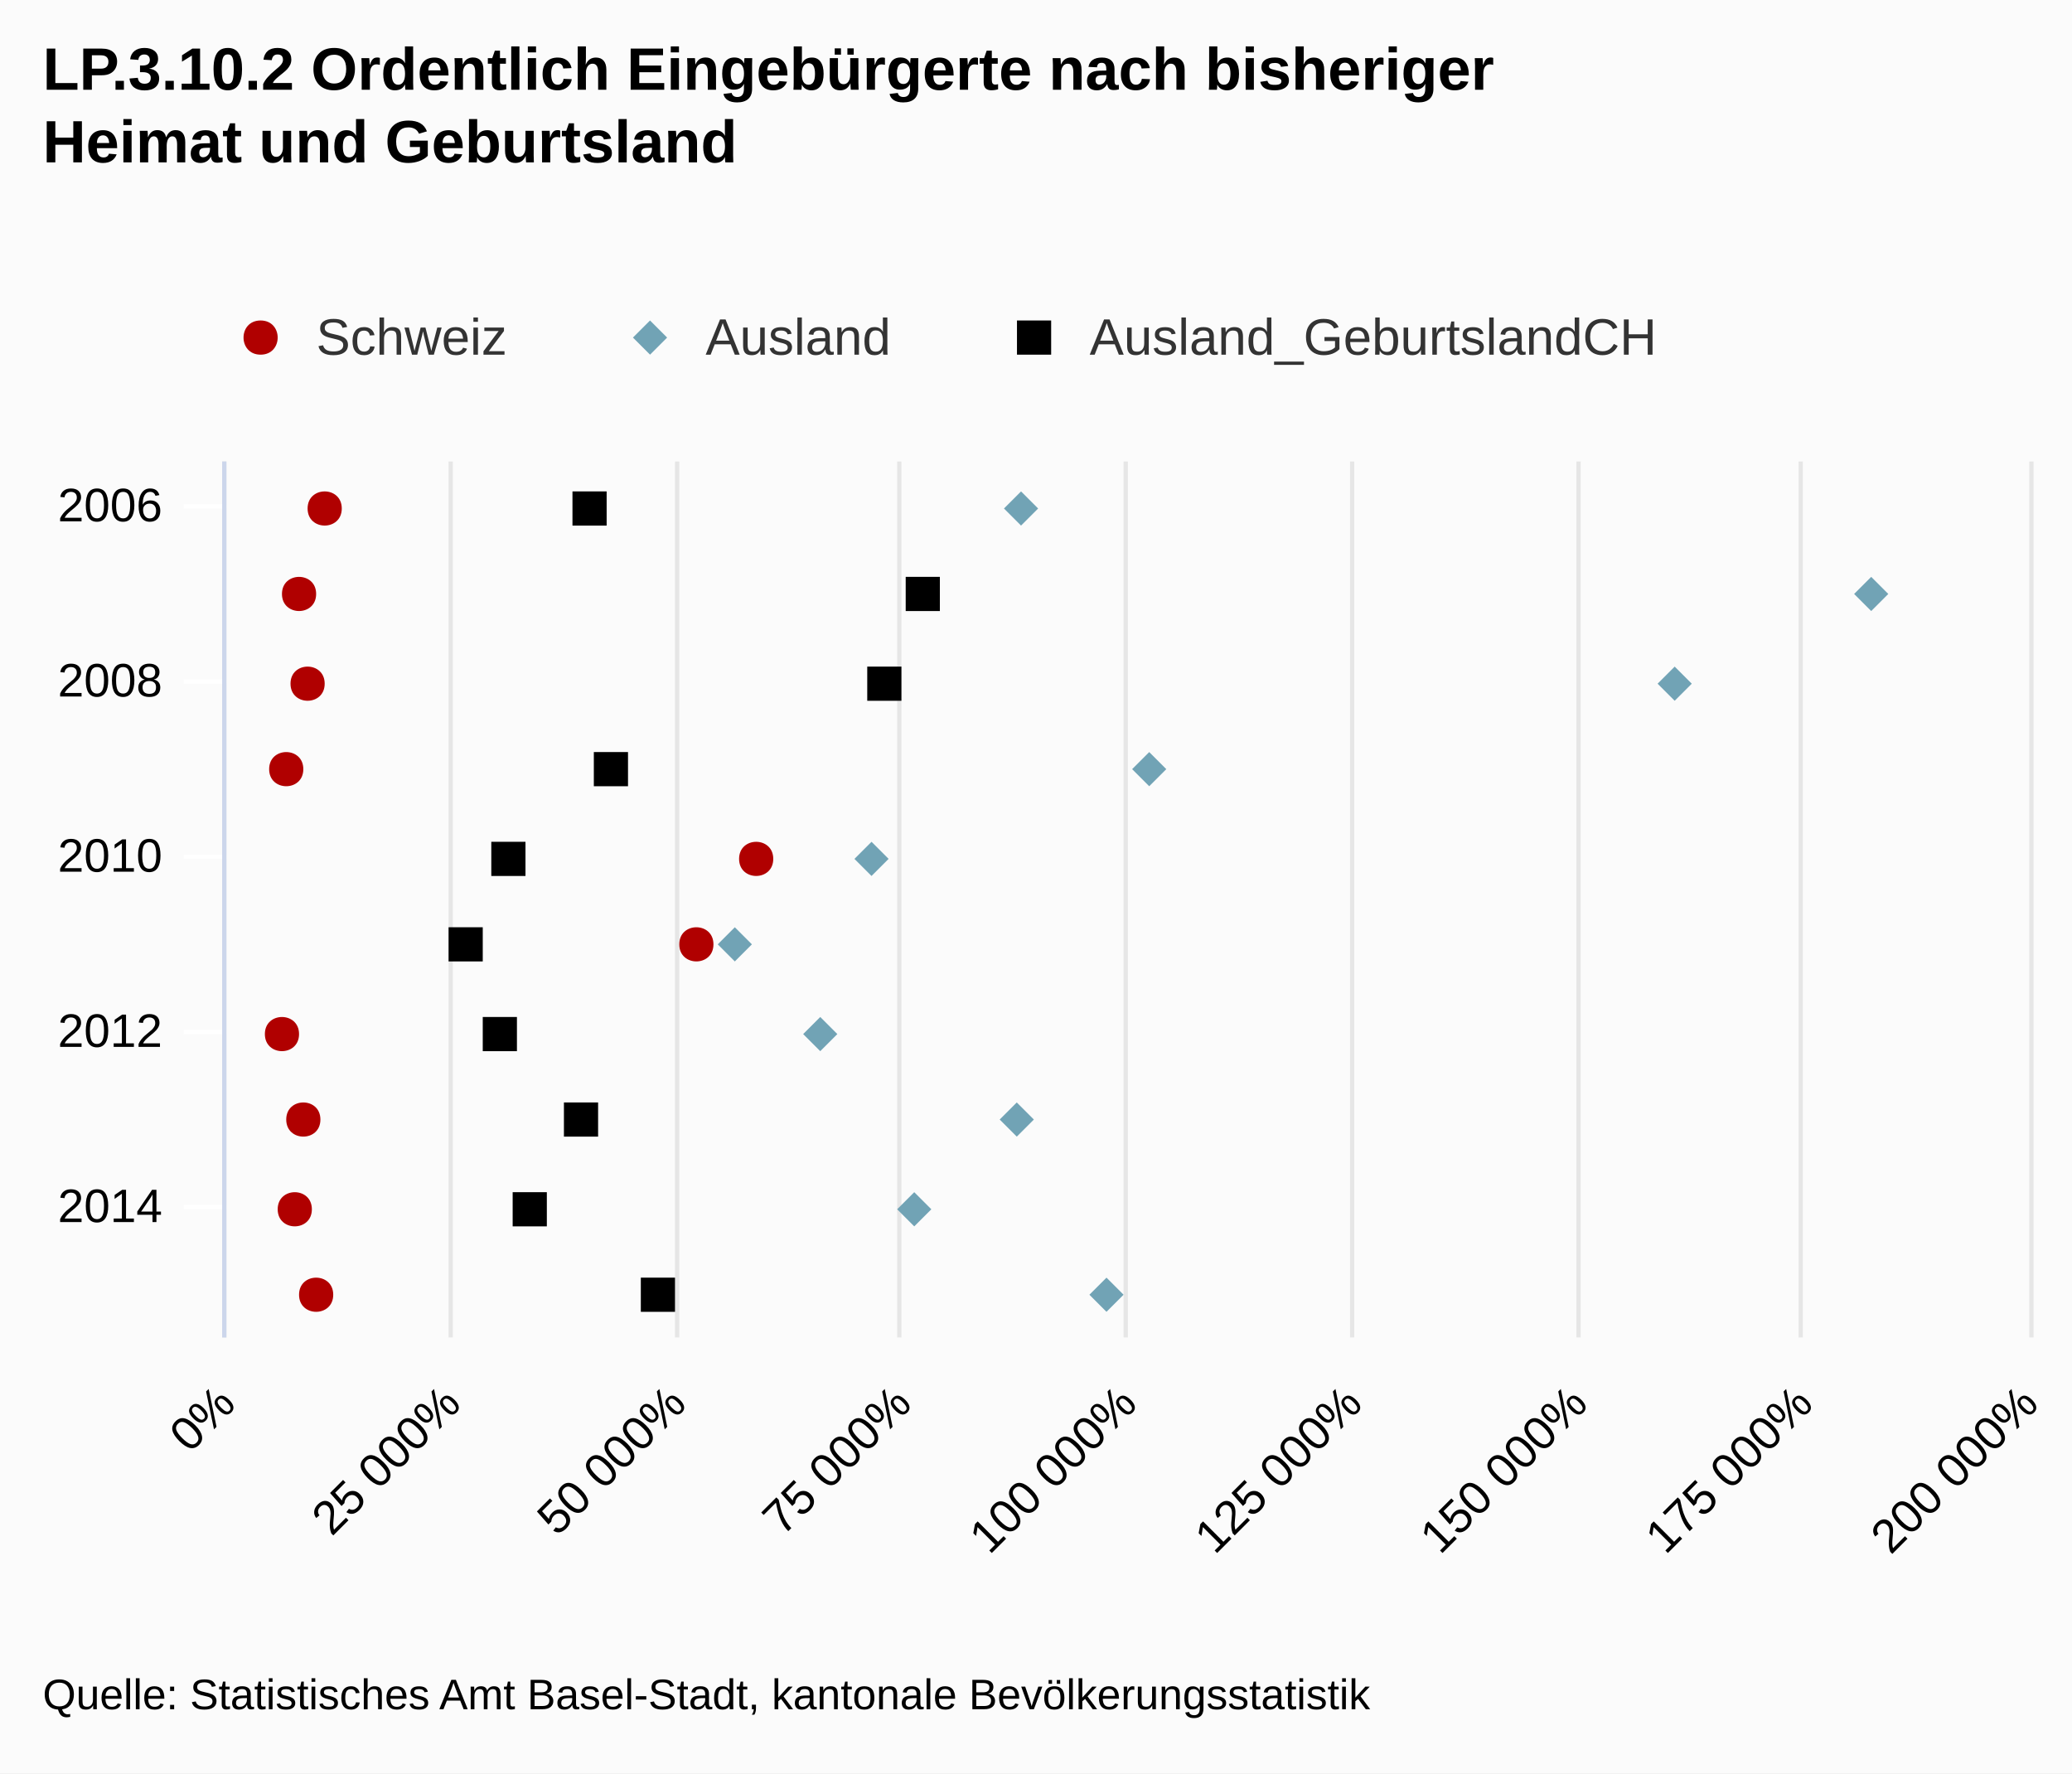
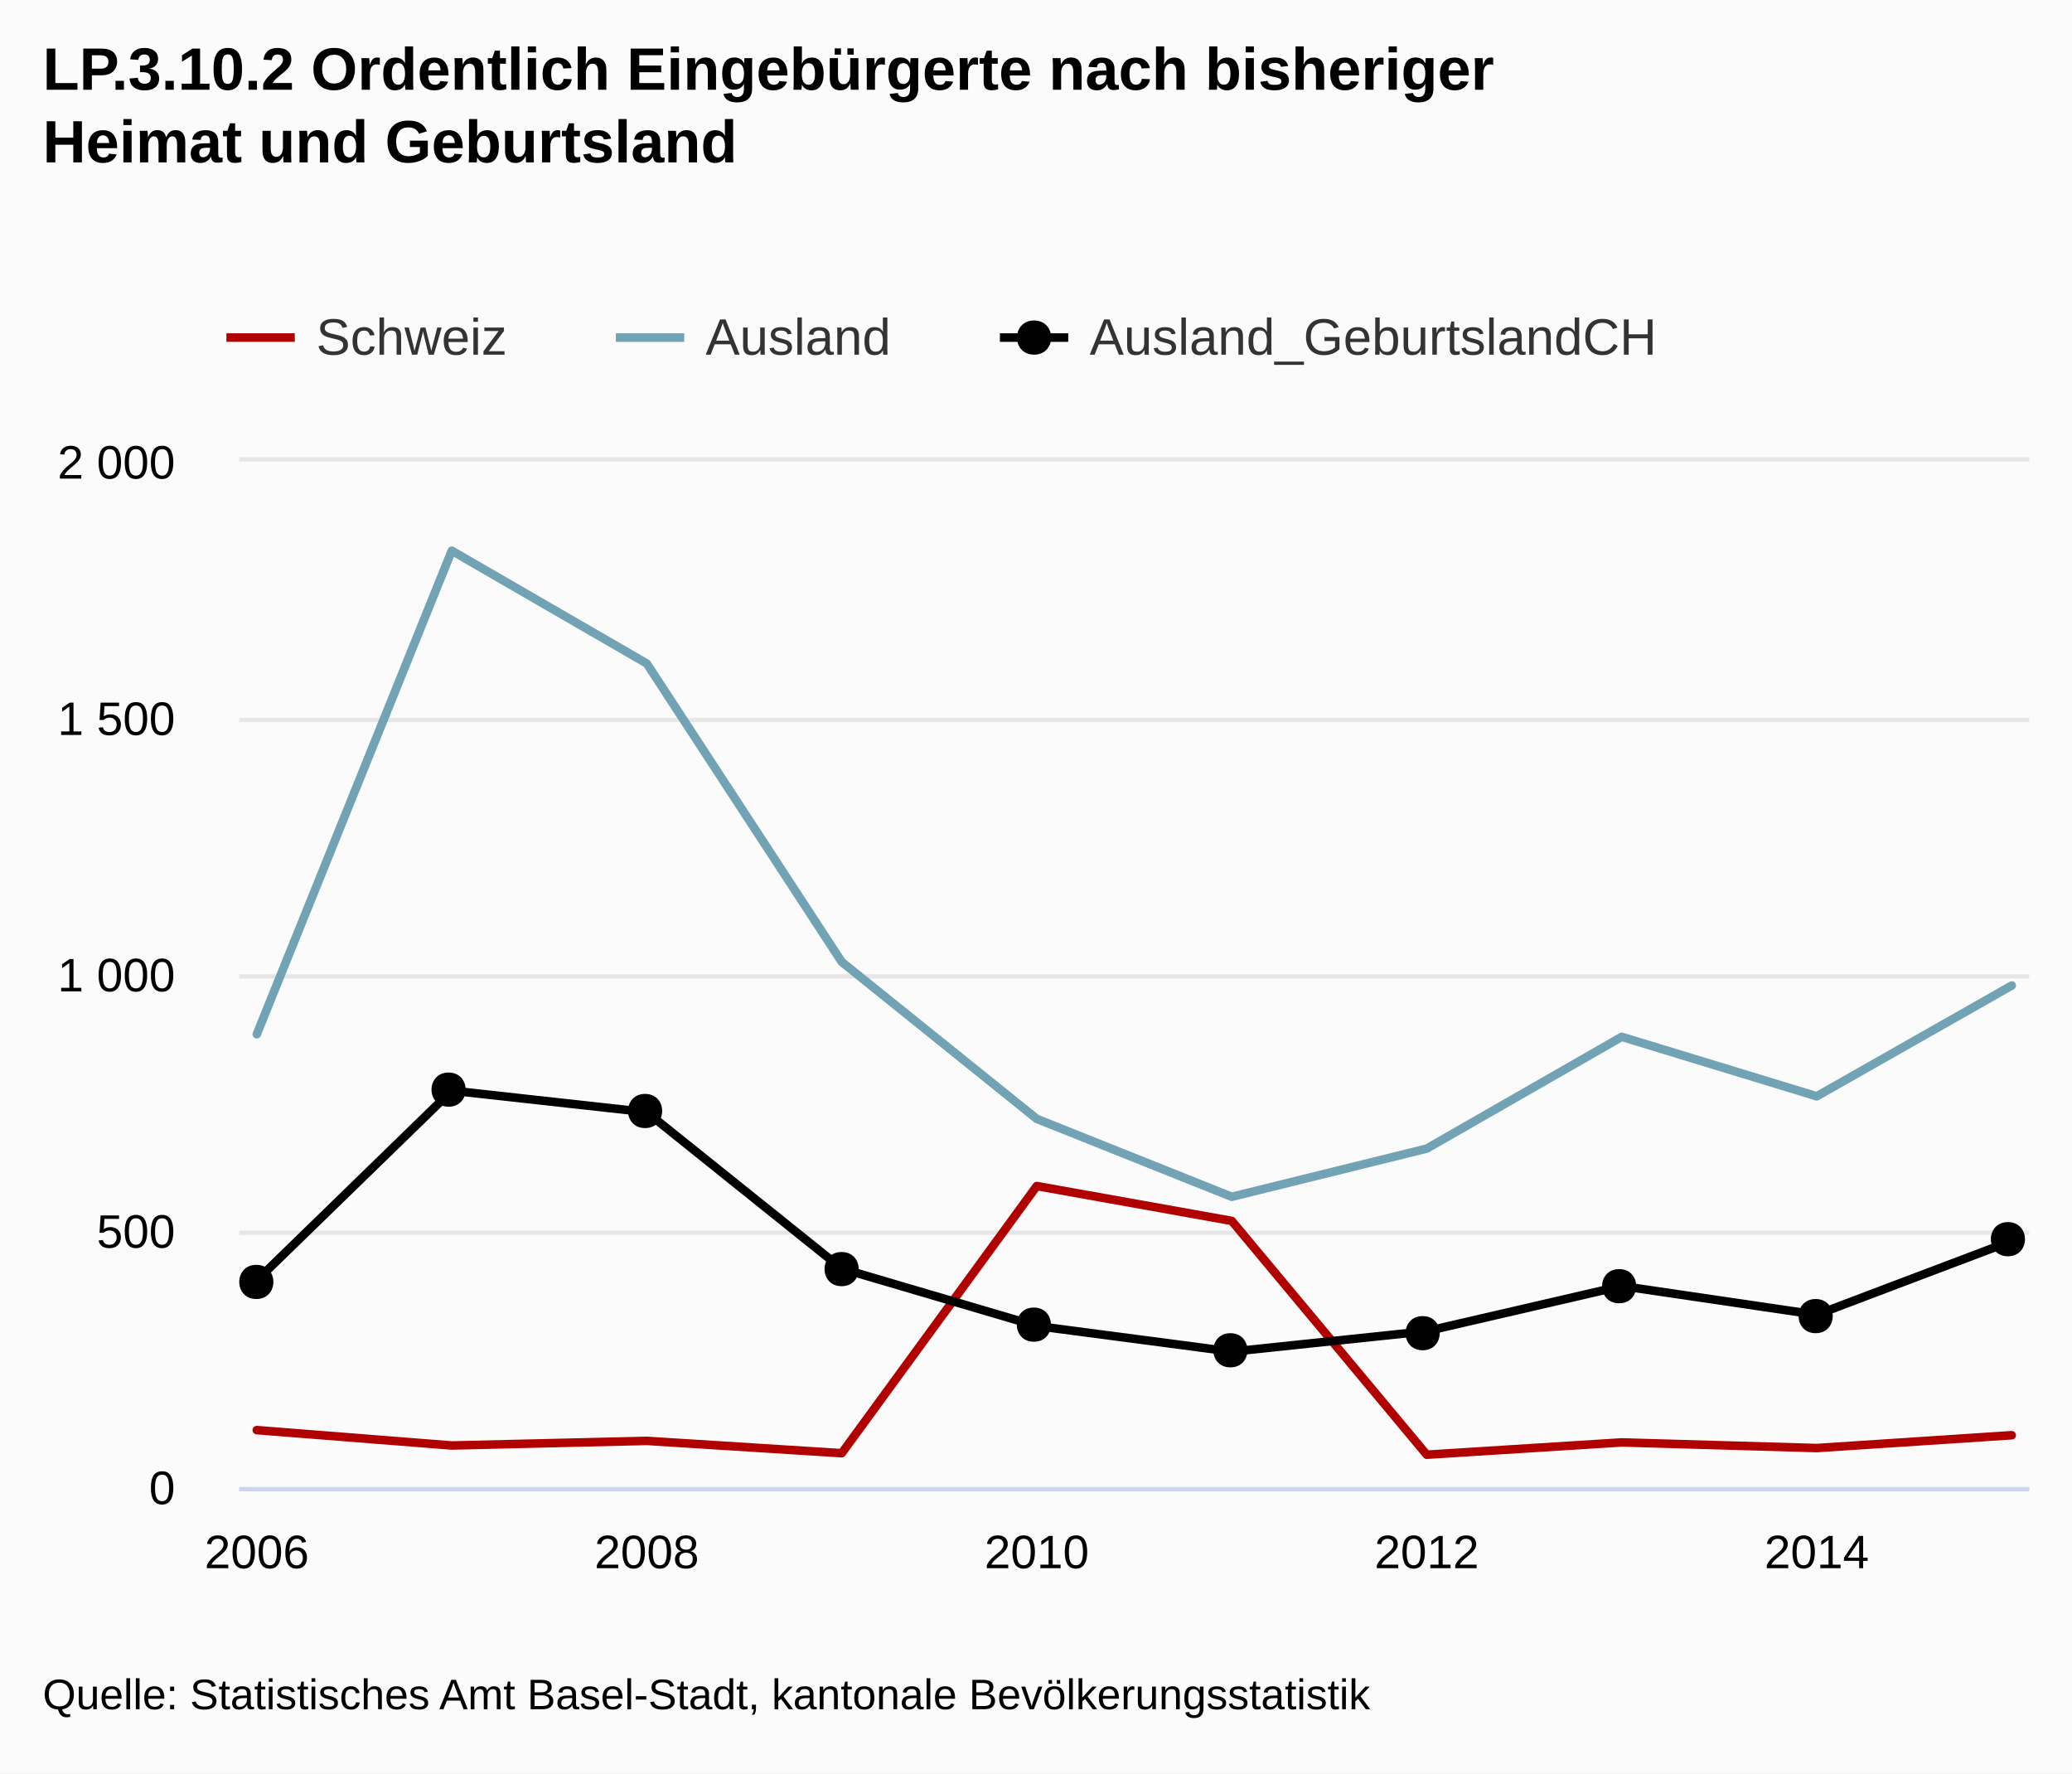
<svg xmlns="http://www.w3.org/2000/svg" class="highcharts-root" viewBox="0 0 485 415" font-family="Arial" font-size="12">
+   <defs>
+     <clipPath id="a">
+       <path fill="none" d="M0 0h419v240H0z" />
+     </clipPath>
+   </defs>
  <rect fill="#fbfbfb" class="highcharts-background" width="485" height="415" rx="0" ry="0" />
-   <path fill="none" class="highcharts-plot-background" d="M53 108h422v205H53z" />
+   <path fill="none" class="highcharts-plot-background" d="M56 108h419v240H56z" />
  <g class="highcharts-grid highcharts-xaxis-grid">
-     <path fill="none" class="highcharts-grid-line" d="M53 118.5h422m-422 41h422m-422 41h422m-422 41h422m-422 41h422" />
+     <path fill="none" class="highcharts-grid-line" d="M59.5 108v240m91-240v240m92-240v240m91-240v240m91-240v240" />
  </g>
  <g class="highcharts-grid highcharts-yaxis-grid">
-     <path fill="none" stroke="#e6e6e6" class="highcharts-grid-line" d="M52.5 108v205m53-205v205m53-205v205m52-205v205m53-205v205m53-205v205m53-205v205m52-205v205m54-205v205" />
+     <path fill="none" stroke="#e6e6e6" class="highcharts-grid-line" d="M56 348.5h419m-419-60h419m-419-60h419m-419-60h419m-419-61h419" />
  </g>
-   <path fill="none" class="highcharts-plot-border" d="M53 108h422v205H53z" />
+   <path fill="none" class="highcharts-plot-border" d="M56 108h419v240H56z" />
  <g class="highcharts-axis highcharts-xaxis">
-     <path fill="none" class="highcharts-tick" stroke="#FFF" d="M53 118.5H43m10 41H43m10 41H43m10 41H43m10 41H43" />
-     <path fill="none" class="highcharts-axis-line" stroke="#ccd6eb" d="M52.5 108v205" />
+     <path fill="none" class="highcharts-axis-line" stroke="#ccd6eb" d="M56 348.5h419" />
  </g>
  <g class="highcharts-axis highcharts-yaxis">
-     <path fill="none" class="highcharts-axis-line" d="M53 313h422" />
+     <path fill="none" class="highcharts-axis-line" d="M56 108v240" />
  </g>
  <g class="highcharts-series-group">
-     <g class="highcharts-markers highcharts-series-0 highcharts-scatter-series highcharts-color-undefined highcharts-tracker">
-       <path fill="#b00000" d="M78 303c0-5.328-8-5.328-8 0s8 5.328 8 0zm-5-20c0-5.328-8-5.328-8 0s8 5.328 8 0zm2-21c0-5.328-8-5.328-8 0s8 5.328 8 0zm-5-20c0-5.328-8-5.328-8 0s8 5.328 8 0zm97-21c0-5.328-8-5.328-8 0s8 5.328 8 0zm14-20c0-5.328-8-5.328-8 0s8 5.328 8 0zM71 180c0-5.328-8-5.328-8 0s8 5.328 8 0zm5-20c0-5.328-8-5.328-8 0s8 5.328 8 0zm-2-21c0-5.328-8-5.328-8 0s8 5.328 8 0zm6-20c0-5.328-8-5.328-8 0s8 5.328 8 0z" class="highcharts-point" />
+     <g class="highcharts-series highcharts-series-0 highcharts-line-series highcharts-color-undefined" transform="translate(56 108)" clip-path="url(#a)">
+       <path fill="none" d="M4.108 226.68l45.643 3.6 45.642-1.08 45.643 2.88 45.643-62.52 45.642 8.16 45.643 54.72 45.643-2.88 45.642 1.32 45.643-3" class="highcharts-graph" stroke="#b00000" stroke-width="2" stroke-linejoin="round" stroke-linecap="round" />
+       <path fill="none" d="M-5.892 226.68h10l45.643 3.6 45.642-1.08 45.643 2.88 45.643-62.52 45.642 8.16 45.643 54.72 45.643-2.88 45.642 1.32 45.643-3h10" stroke-linejoin="round" stroke="rgba(192,192,192,0)" stroke-width="22" class="highcharts-tracker" />
    </g>
-     <g class="highcharts-markers highcharts-series-1 highcharts-scatter-series highcharts-color-undefined highcharts-tracker">
-       <path fill="#71a3b5" d="M263 303l-4-4-4 4 4 4zm-45-20l-4-4-4 4 4 4zm24-21l-4-4-4 4 4 4zm-46-20l-4-4-4 4 4 4zm-20-21l-4-4-4 4 4 4zm32-20l-4-4-4 4 4 4zm65-21l-4-4-4 4 4 4zm123-20l-4-4-4 4 4 4zm46-21l-4-4-4 4 4 4zm-199-20l-4-4-4 4 4 4z" class="highcharts-point" />
+     <g class="highcharts-series highcharts-series-1 highcharts-line-series highcharts-color-undefined" transform="translate(56 108)" clip-path="url(#a)">
+       <path fill="none" d="M4.108 134.04L49.75 20.88l45.642 26.4 45.643 69.84 45.643 36.72 45.642 18.24 45.643-11.28 45.643-26.16 45.642 13.92 45.643-25.92" class="highcharts-graph" stroke="#71a3b5" stroke-width="2" stroke-linejoin="round" stroke-linecap="round" />
+       <path fill="none" d="M-5.892 134.04h10L49.75 20.88l45.642 26.4 45.643 69.84 45.643 36.72 45.642 18.24 45.643-11.28 45.643-26.16 45.642 13.92 45.643-25.92h10" stroke-linejoin="round" stroke="rgba(192,192,192,0)" stroke-width="22" class="highcharts-tracker" />
    </g>
-     <g class="highcharts-markers highcharts-series-2 highcharts-scatter-series highcharts-color-undefined highcharts-tracker">
-       <path d="M158 307v-8h-8v8zm-30-20v-8h-8v8zm12-21v-8h-8v8zm-19-20v-8h-8v8zm-8-21v-8h-8v8zm10-20v-8h-8v8zm24-21v-8h-8v8zm64-20v-8h-8v8zm9-21v-8h-8v8zm-78-20v-8h-8v8z" class="highcharts-point" />
+     <g class="highcharts-series highcharts-series-2 highcharts-line-series highcharts-color-undefined" transform="translate(56 108)" clip-path="url(#a)">
+       <path fill="none" d="M4.108 191.64l45.643-44.4 45.642 5.04 45.643 36.6 45.643 13.44 45.642 6 45.643-4.8 45.643-10.56 45.642 6.72 45.643-17.28" class="highcharts-graph" stroke="#000" stroke-width="2" stroke-linejoin="round" stroke-linecap="round" />
+       <path fill="none" d="M-5.892 191.64h10l45.643-44.4 45.642 5.04 45.643 36.6 45.643 13.44 45.642 6 45.643-4.8 45.643-10.56 45.642 6.72 45.643-17.28h10" stroke-linejoin="round" stroke="rgba(192,192,192,0)" stroke-width="22" class="highcharts-tracker" />
+     </g>
+     <g class="highcharts-markers highcharts-series-2 highcharts-line-series highcharts-color-undefined highcharts-tracker">
+       <path d="M470 286c5.328 0 5.328 8 0 8s-5.328-8 0-8zm-45 18c5.328 0 5.328 8 0 8s-5.328-8 0-8zm-46-7c5.328 0 5.328 8 0 8s-5.328-8 0-8zm-46 11c5.328 0 5.328 8 0 8s-5.328-8 0-8zm-45 4c5.328 0 5.328 8 0 8s-5.328-8 0-8zm-46-6c5.328 0 5.328 8 0 8s-5.328-8 0-8zm-45-13c5.328 0 5.328 8 0 8s-5.328-8 0-8zm-46-37c5.328 0 5.328 8 0 8s-5.328-8 0-8zm-46-5c5.328 0 5.328 8 0 8s-5.328-8 0-8zm-45 45c5.328 0 5.328 8 0 8s-5.328-8 0-8z" class="highcharts-point" />
    </g>
  </g>
  <text x="10" class="highcharts-title" style="width:421px" y="21" color="#000" font-size="14" font-weight="700">
    <tspan>LP.3.10.2 Ordentlich Eingebürgerte nach bisheriger</tspan>
    <tspan dy="17" x="10">Heimat und Geburtsland</tspan>
  </text>
  <g class="highcharts-legend" transform="translate(45 65)">
    <rect fill="none" class="highcharts-legend-box" rx="0" ry="0" width="367" height="31" />
-     <g class="highcharts-legend-item highcharts-scatter-series highcharts-color-undefined highcharts-series-0">
-       <path fill="none" d="M8 14h16" class="highcharts-graph" />
-       <path fill="#b00000" d="M16 10c5.328 0 5.328 8 0 8s-5.328-8 0-8z" class="highcharts-point" />
+     <g class="highcharts-legend-item highcharts-line-series highcharts-color-undefined highcharts-series-0">
+       <path fill="none" d="M8 14h16" class="highcharts-graph" stroke="#b00000" stroke-width="2" />
      <text x="21" y="15" color="#333" font-weight="400" cursor="pointer" fill="#333" transform="translate(8 3)">
                Schweiz
            </text>
    </g>
-     <g class="highcharts-legend-item highcharts-scatter-series highcharts-color-undefined highcharts-series-1">
-       <path fill="none" d="M99.156 14h16" class="highcharts-graph" />
-       <path fill="#71a3b5" d="M107.156 10l4 4-4 4-4-4z" class="highcharts-point" />
+     <g class="highcharts-legend-item highcharts-line-series highcharts-color-undefined highcharts-series-1">
+       <path fill="none" d="M99.156 14h16" class="highcharts-graph" stroke="#71a3b5" stroke-width="2" />
      <text x="21" y="15" color="#333" font-weight="400" cursor="pointer" fill="#333" transform="translate(99.156 3)">
                Ausland
            </text>
    </g>
-     <g class="highcharts-legend-item highcharts-scatter-series highcharts-color-undefined highcharts-series-2">
-       <path fill="none" d="M189.047 14h16" class="highcharts-graph" />
-       <path d="M193.047 10h8v8h-8z" class="highcharts-point" />
+     <g class="highcharts-legend-item highcharts-line-series highcharts-color-undefined highcharts-series-2">
+       <path fill="none" d="M189.047 14h16" class="highcharts-graph" stroke="#000" stroke-width="2" />
+       <path d="M197.047 10c5.328 0 5.328 8 0 8s-5.328-8 0-8z" class="highcharts-point" />
      <text x="21" y="15" color="#333" font-weight="400" cursor="pointer" fill="#333" transform="translate(189.047 3)">
                Ausland_GeburtslandCH
            </text>
    </g>
  </g>
-   <g class="highcharts-axis-labels highcharts-xaxis-labels" text-anchor="end" color="#000" cursor="default" font-size="11">
-     <text x="38" style="width:150px" y="122">
+   <g class="highcharts-axis-labels highcharts-xaxis-labels" text-anchor="middle" color="#000" cursor="default" font-size="11">
+     <text x="60.108" style="width:95px" y="367">
      <tspan>2006</tspan>
    </text>
-     <text x="38" style="width:150px" y="163">
+     <text x="151.393" style="width:95px" y="367">
      <tspan>2008</tspan>
    </text>
-     <text x="38" style="width:150px" y="204">
+     <text x="242.679" style="width:95px" y="367">
      <tspan>2010</tspan>
    </text>
-     <text x="38" style="width:150px" y="245">
+     <text x="333.964" style="width:95px" y="367">
      <tspan>2012</tspan>
    </text>
-     <text x="38" style="width:150px" y="286">
+     <text x="425.249" style="width:95px" y="367">
      <tspan>2014</tspan>
    </text>
  </g>
  <g class="highcharts-axis-labels highcharts-yaxis-labels" text-anchor="end" color="#000" cursor="default" font-size="11">
-     <text x="55.593" style="width:415px" transform="rotate(-45 55.593 329)" y="329" text-overflow="ellipsis">
-       <tspan>0%</tspan>
+     <text x="41" style="width:150px" y="352">
+       <tspan>0</tspan>
    </text>
-     <text x="108.343" style="width:415px" transform="rotate(-45 108.343 329)" y="329" text-overflow="ellipsis">
-       <tspan>25 000%</tspan>
+     <text x="41" style="width:150px" y="292">
+       <tspan>500</tspan>
    </text>
-     <text x="161.093" style="width:415px" transform="rotate(-45 161.093 329)" y="329" text-overflow="ellipsis">
-       <tspan>50 000%</tspan>
+     <text x="41" style="width:150px" y="232">
+       <tspan>1 000</tspan>
    </text>
-     <text x="213.843" style="width:415px" transform="rotate(-45 213.843 329)" y="329" text-overflow="ellipsis">
-       <tspan>75 000%</tspan>
+     <text x="41" style="width:150px" y="172">
+       <tspan>1 500</tspan>
    </text>
-     <text x="266.593" style="width:415px" transform="rotate(-45 266.593 329)" y="329" text-overflow="ellipsis">
-       <tspan>100 000%</tspan>
-     </text>
-     <text x="319.343" style="width:415px" transform="rotate(-45 319.343 329)" y="329" text-overflow="ellipsis">
-       <tspan>125 000%</tspan>
-     </text>
-     <text x="372.093" style="width:415px" transform="rotate(-45 372.093 329)" y="329" text-overflow="ellipsis">
-       <tspan>150 000%</tspan>
-     </text>
-     <text x="424.843" style="width:415px" transform="rotate(-45 424.843 329)" y="329" text-overflow="ellipsis">
-       <tspan>175 000%</tspan>
-     </text>
-     <text x="477.593" style="width:415px" transform="rotate(-45 477.593 329)" y="329" text-overflow="ellipsis">
-       <tspan>200 000%</tspan>
+     <text x="41" style="width:150px" y="112">
+       <tspan>2 000</tspan>
    </text>
  </g>
  <text x="10" class="highcharts-credits" y="400" cursor="default" color="#000" font-size="10">
    <tspan>Quelle: Statistisches Amt Basel-Stadt, kantonale Bevölkerungsstatistik</tspan>
  </text>
</svg>
